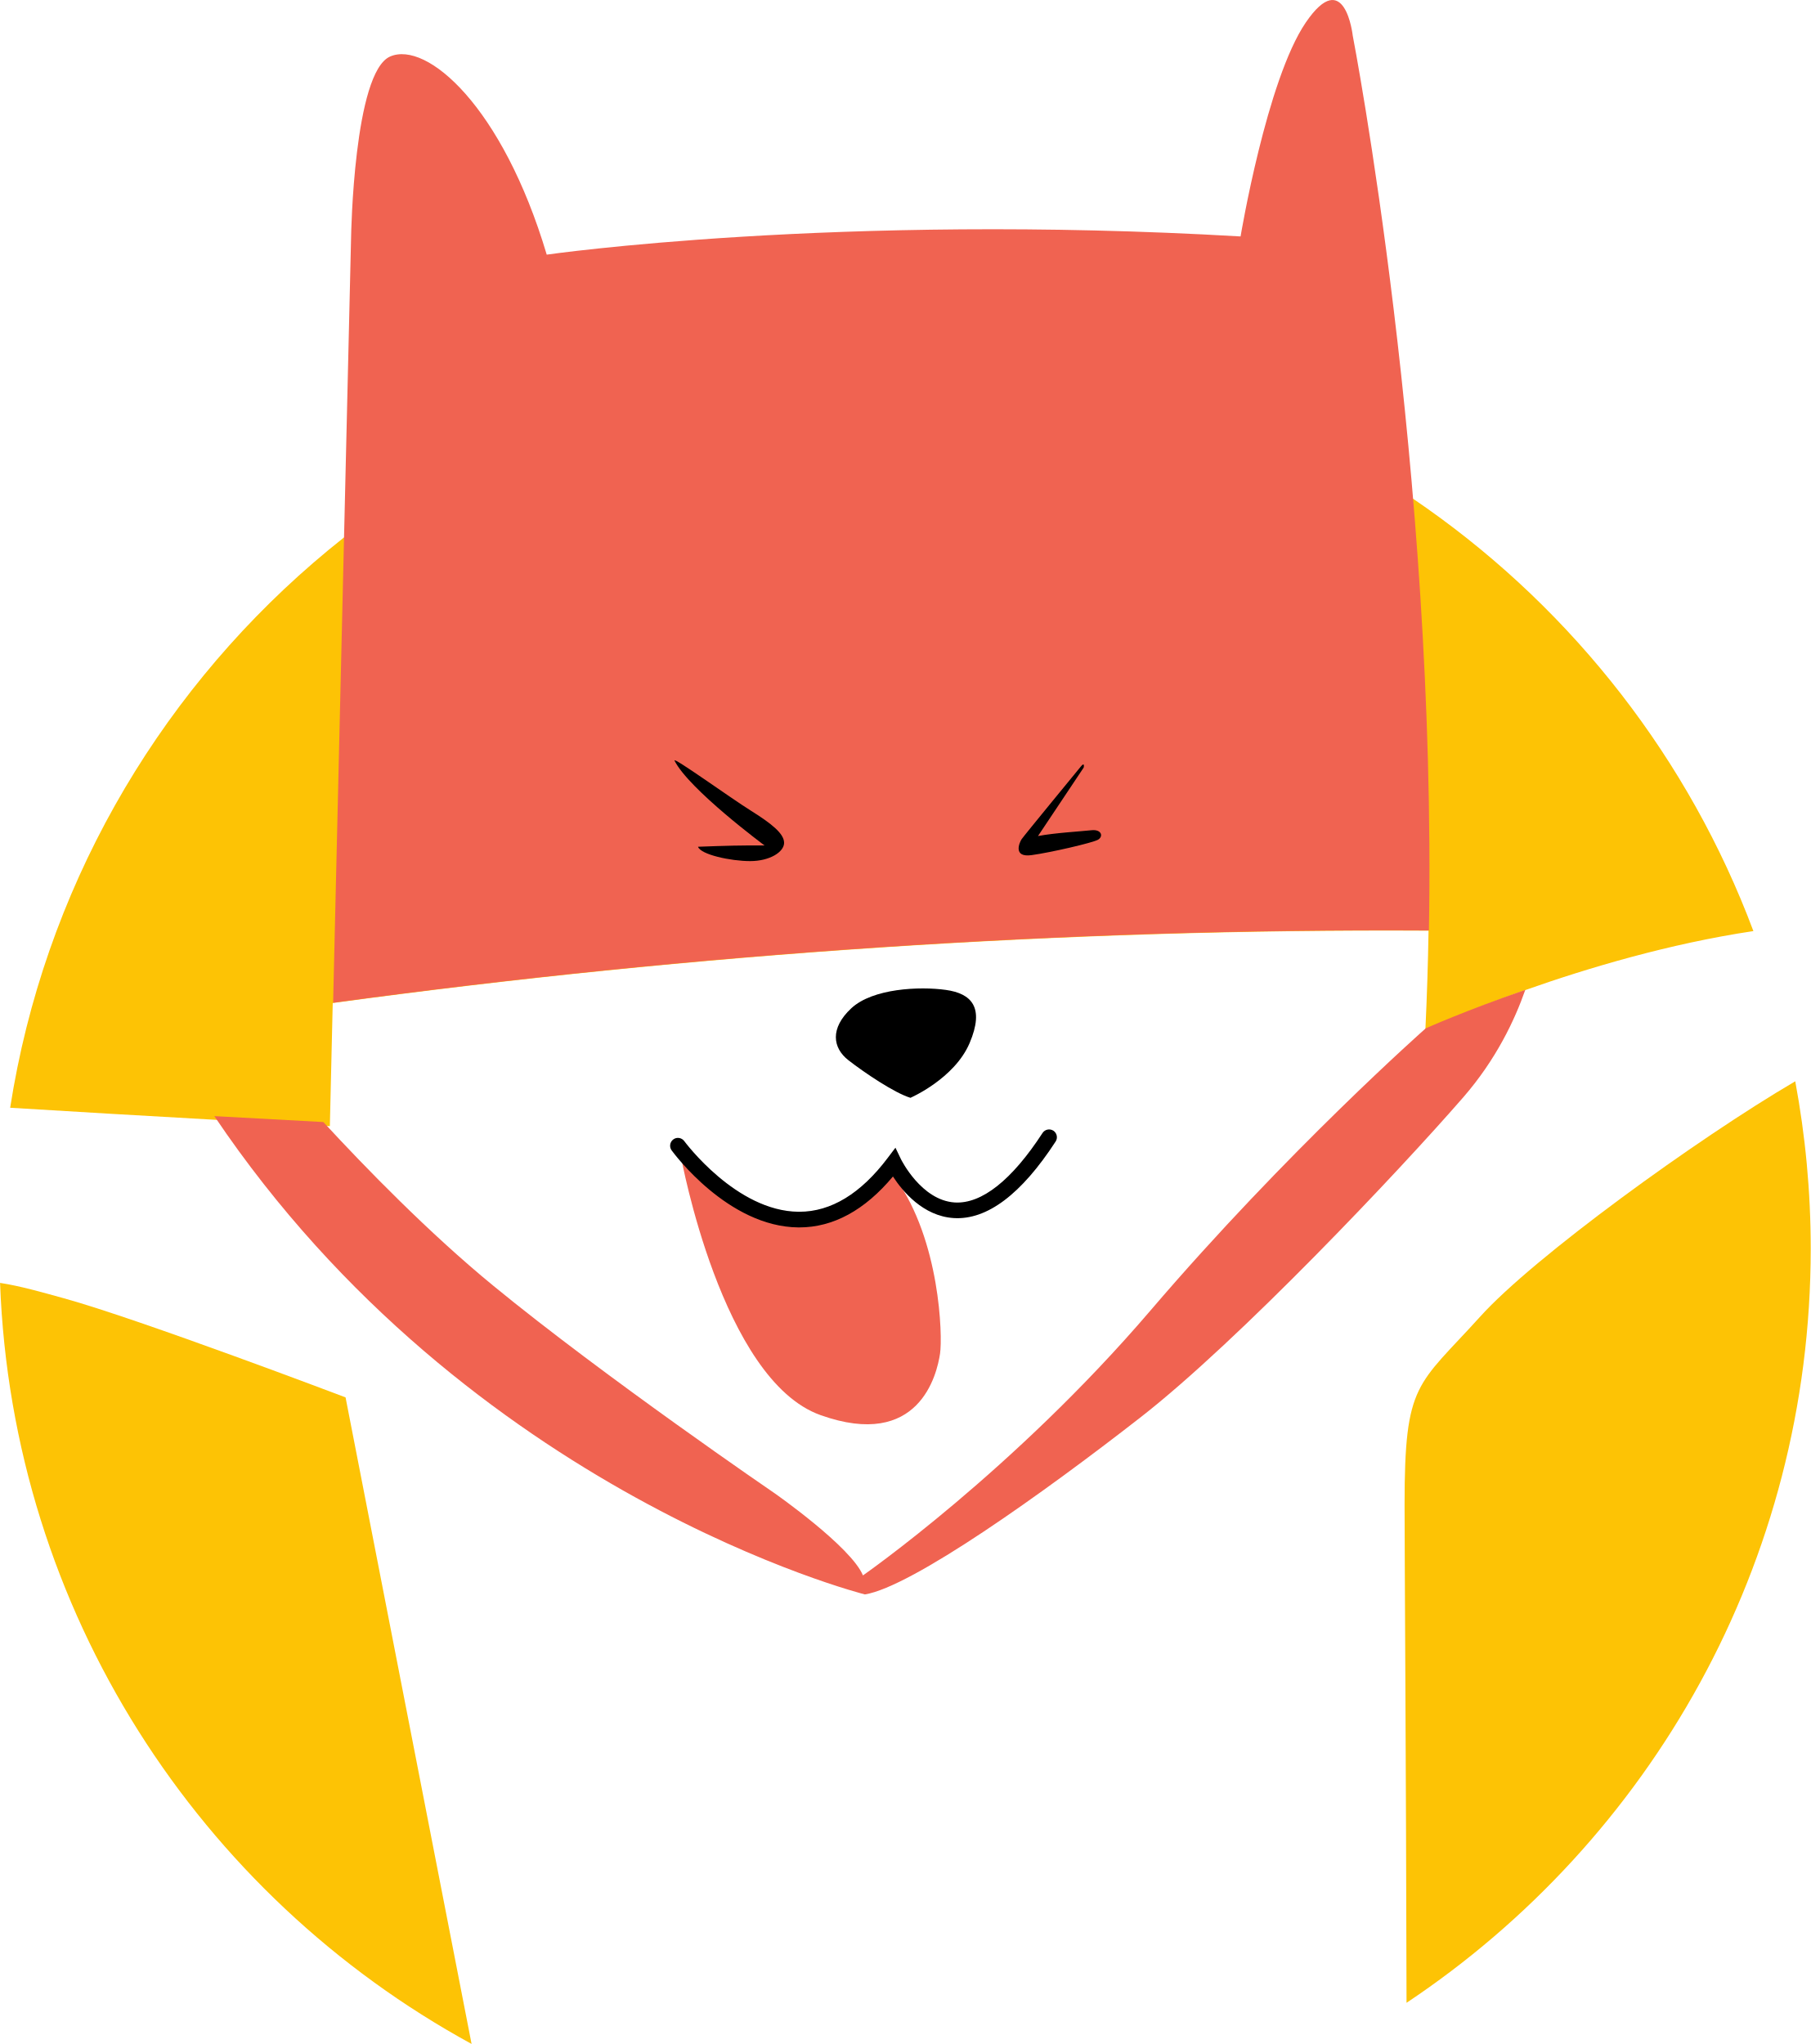
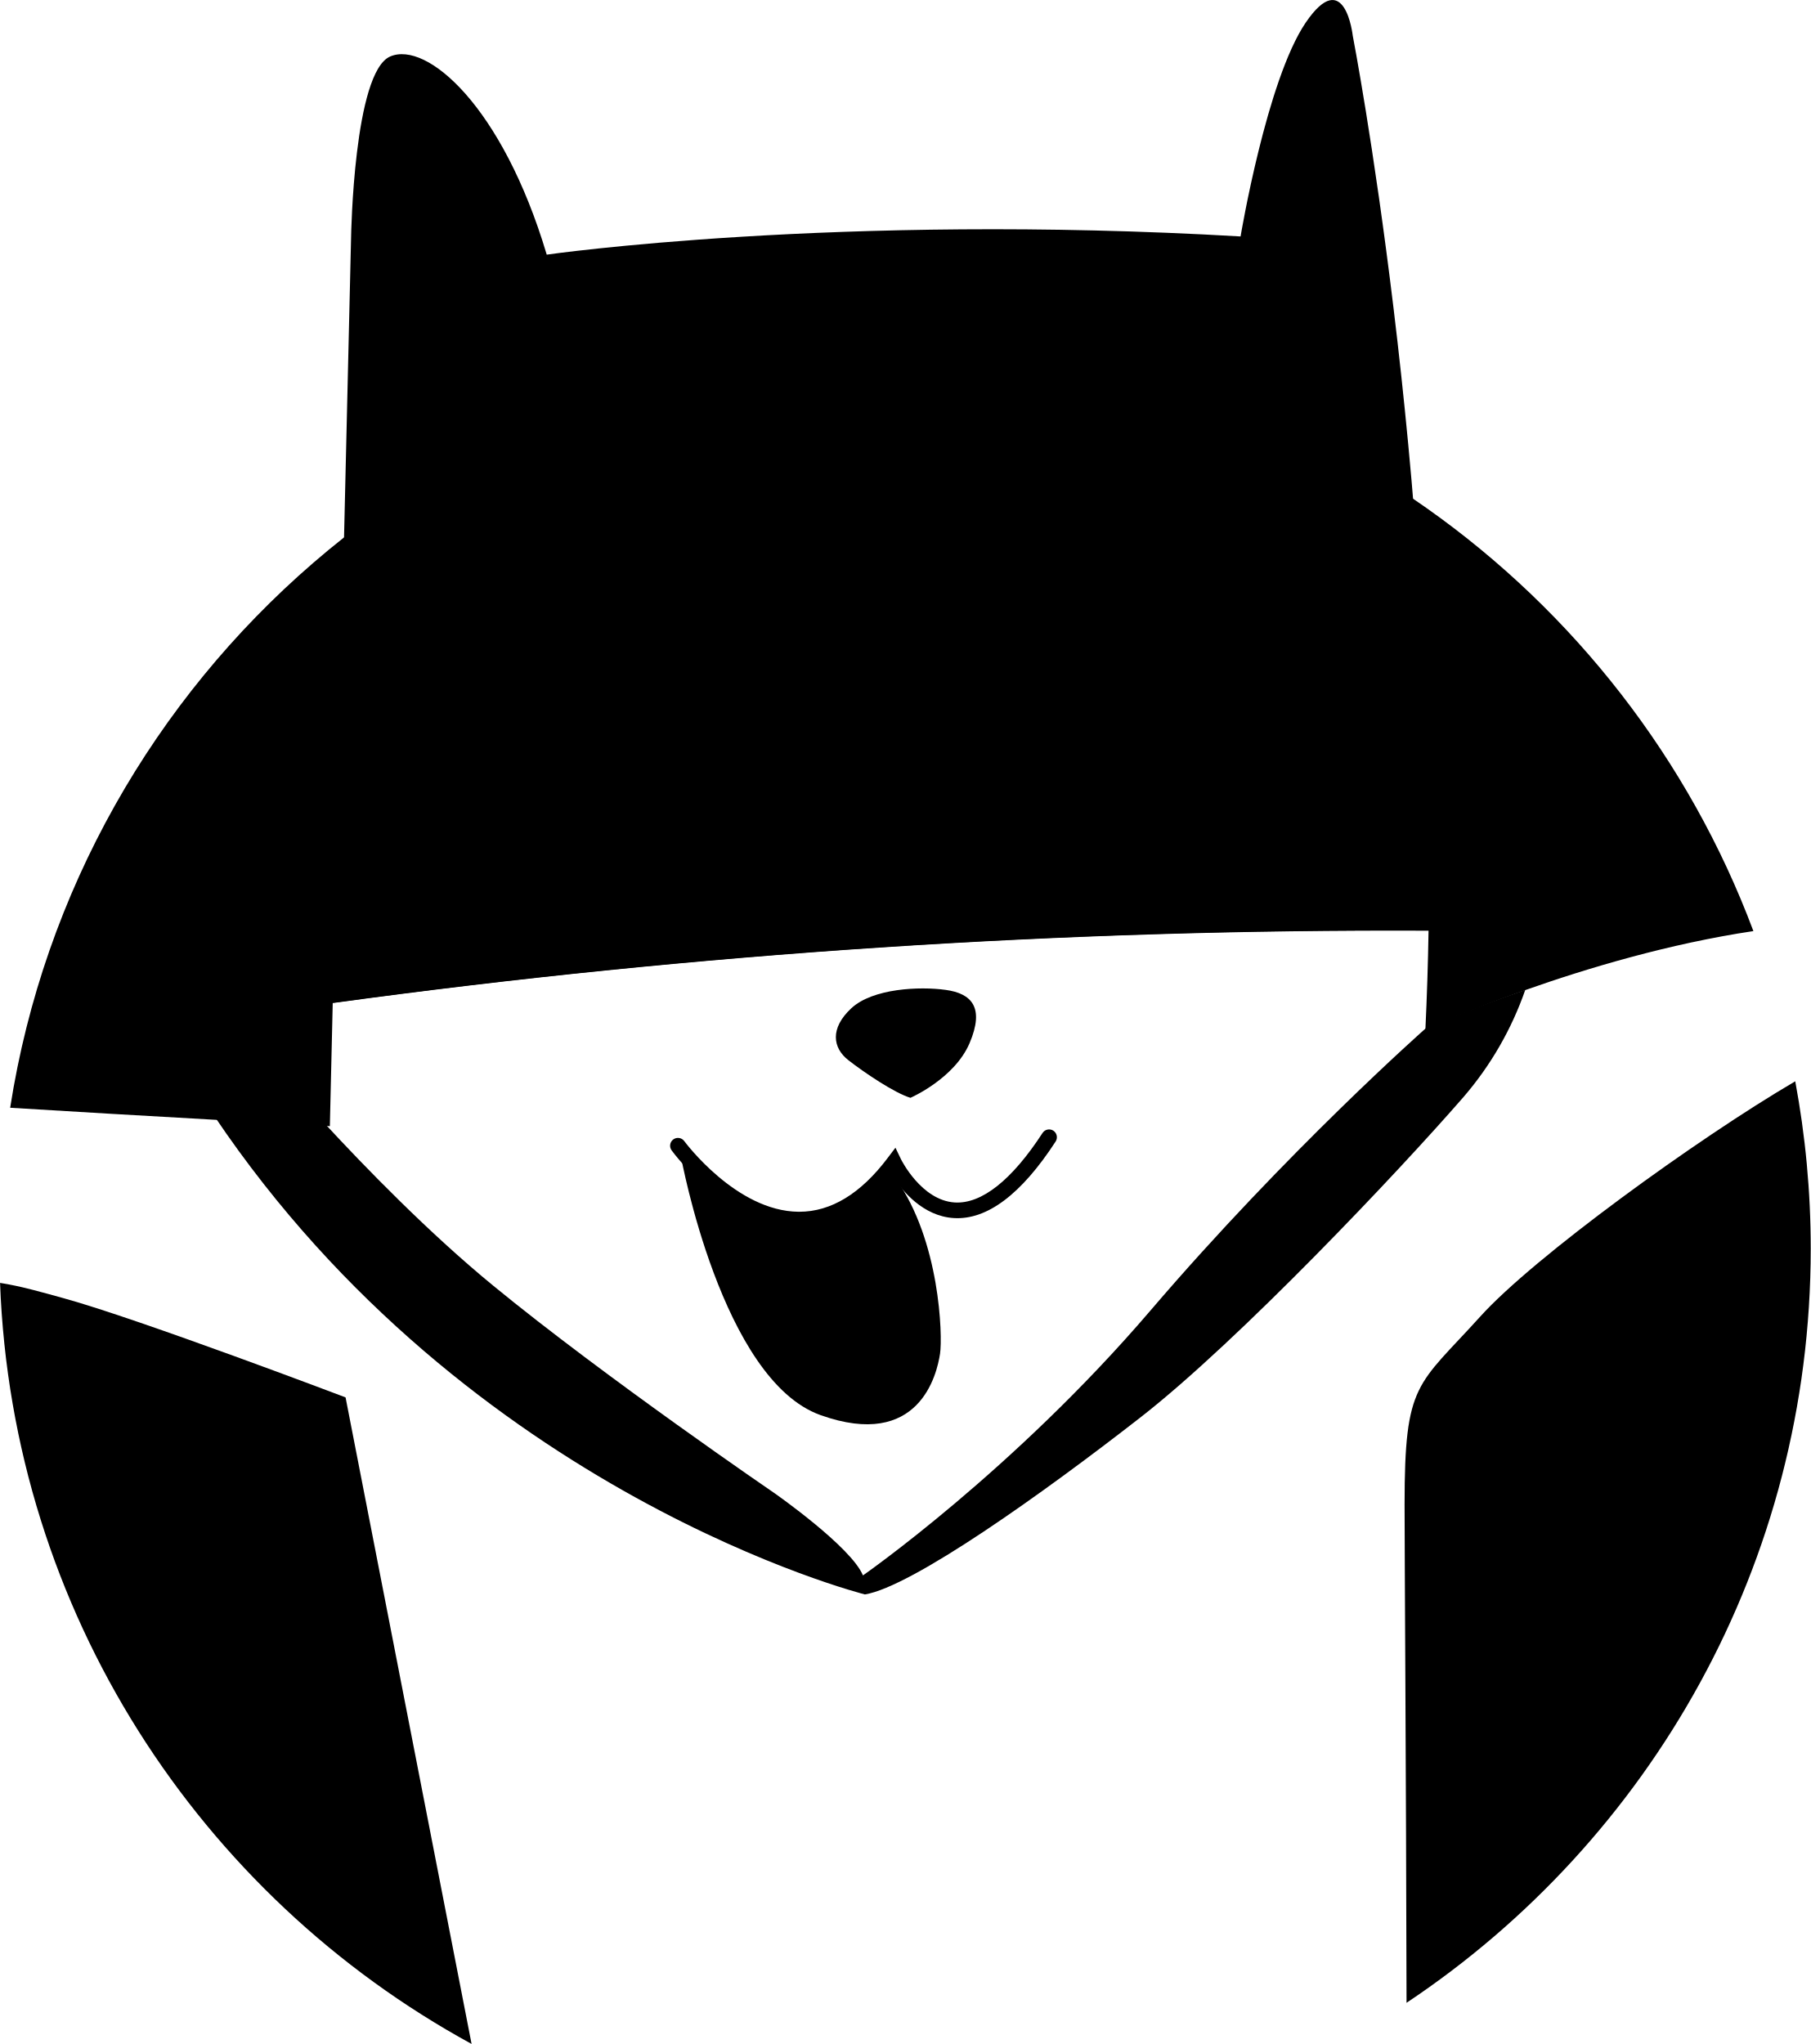
- <svg xmlns="http://www.w3.org/2000/svg" xmlns:xlink="http://www.w3.org/1999/xlink" version="1.1" id="Слой_1" x="0px" y="0px" width="33.32px" height="37.614px" viewBox="0 0 33.32 37.614" enable-background="new 0 0 33.32 37.614" xml:space="preserve">
-   <g>
-     <defs>
-       <rect id="SVGID_1_" y="0" width="33.32" height="37.614" />
-     </defs>
-     <clipPath id="SVGID_2_">
-       <use xlink:href="#SVGID_1_" overflow="visible" />
-     </clipPath>
-     <path clip-path="url(#SVGID_2_)" fill="#FDC305" d="M6.07,20.724l0.053-2.266c6.667-0.909,13.437-1.369,20.165-1.331   c-0.01,0.606-0.029,1.213-0.058,1.821c0,0,2.923-1.349,6.036-1.814c-2.367-6.323-8.464-10.825-15.613-10.825   c-8.323,0-15.221,6.102-16.466,14.076C2.359,20.521,6.07,20.724,6.07,20.724" />
-     <path clip-path="url(#SVGID_2_)" fill="#FDC305" d="M27.239,24.228c-1.16,1.284-1.392,1.2-1.392,3.456   c0,0.908,0.028,4.898,0.036,9.172c4.483-2.987,7.438-8.088,7.438-13.879c0-1.052-0.099-2.081-0.285-3.079   C31.222,20.962,28.223,23.137,27.239,24.228" />
-     <path clip-path="url(#SVGID_2_)" fill="#FDC305" d="M6.359,25.715c0,0-3.792-1.44-5.184-1.824   c-0.427-0.118-0.805-0.226-1.174-0.283c0.225,6.048,3.673,11.273,8.677,14.005L6.359,25.715z" />
-     <path clip-path="url(#SVGID_2_)" fill="#F06351" d="M26.295,17.122c0.145-8.48-1.402-16.467-1.402-16.467s-0.144-1.296-0.864-0.241   c-0.72,1.057-1.2,3.937-1.2,3.937c-7.44-0.433-12.768,0.335-12.768,0.335C9.245,1.951,7.853,0.75,7.181,1.039   c-0.672,0.288-0.72,3.312-0.72,3.312L6.13,18.453C12.796,17.544,19.567,17.084,26.295,17.122" />
-     <path clip-path="url(#SVGID_2_)" d="M12.413,13.998c-0.046-0.091,1.022,0.681,1.406,0.921c0.384,0.24,0.61,0.423,0.61,0.591   s-0.264,0.336-0.624,0.336c-0.36,0-0.912-0.12-0.96-0.264c0,0,0.6-0.024,0.936-0.024h0.288   C14.069,15.558,12.677,14.526,12.413,13.998" />
-     <path clip-path="url(#SVGID_2_)" d="M19.885,14.111c0,0-1.047,1.274-1.086,1.333s-0.165,0.341,0.185,0.292   c0.351-0.048,1.111-0.224,1.219-0.282c0.107-0.059,0.069-0.196-0.117-0.176c-0.205,0.022-0.682,0.049-0.985,0.107l0.841-1.26   C19.942,14.125,19.968,14.006,19.885,14.111" />
-     <path clip-path="url(#SVGID_2_)" d="M16.754,20.202c0,0,0.81-0.351,1.089-1.008c0.279-0.657,0.036-0.912-0.441-0.978   c-0.477-0.066-1.341-0.03-1.737,0.339s-0.342,0.729-0.054,0.954S16.457,20.112,16.754,20.202" />
-     <path clip-path="url(#SVGID_2_)" fill="#F06351" d="M16.349,21.453c0,0-0.18,0.372-0.458,0.594   c-0.244,0.194-0.567,0.364-1.018,0.387c-0.638,0.033-1.056-0.169-1.452-0.445c-0.202-0.142-0.395-0.255-0.532-0.442   c-0.157-0.182-0.356-0.253-0.356-0.253s0.747,4.099,2.566,4.747c1.817,0.648,2.143-0.75,2.2-1.133c0.048-0.326,0-2.082-0.82-3.224   C16.464,21.381,16.448,21.584,16.349,21.453" />
-     <path clip-path="url(#SVGID_2_)" d="M14.708,22.587h-0.016c-1.293-0.011-2.291-1.361-2.333-1.418   c-0.047-0.065-0.032-0.155,0.032-0.202c0.064-0.047,0.154-0.032,0.201,0.032c0.01,0.013,0.956,1.291,2.104,1.3h0.012   c0.584,0,1.132-0.333,1.627-0.99l0.143-0.189l0.102,0.213c0.004,0.007,0.373,0.756,0.989,0.795c0.496,0.03,1.052-0.412,1.616-1.279   c0.043-0.066,0.132-0.085,0.199-0.042c0.066,0.043,0.085,0.133,0.042,0.199c-0.633,0.974-1.265,1.448-1.877,1.409   c-0.563-0.036-0.942-0.495-1.117-0.765C15.913,22.271,15.333,22.587,14.708,22.587" />
-     <path clip-path="url(#SVGID_2_)" fill="#F06351" d="M26.236,18.924c0,0-2.544,2.245-5.064,5.191   c-2.52,2.947-5.292,4.876-5.292,4.876c-0.216-0.526-1.62-1.508-1.62-1.508s-3.132-2.14-5.184-3.824   c-1.179-0.967-2.346-2.166-3.126-3.011c-0.292-0.016-1.065-0.057-2.006-0.109c4.692,6.969,11.972,8.802,11.972,8.802   c0.864-0.14,3.276-1.858,5.076-3.262c1.8-1.403,4.752-4.525,5.94-5.892c0.601-0.693,0.944-1.42,1.136-1.971   C26.959,18.599,26.236,18.924,26.236,18.924" />
-   </g>
+ <svg xmlns="http://www.w3.org/2000/svg" xmlns:xlink="http://www.w3.org/1999/xlink" width="33.32" height="37.614">
+   <defs>
+     <path id="a" d="M0 0h33.32v37.614H0z" />
+   </defs>
+   <clipPath id="b">
+     <use xlink:href="#a" overflow="visible" />
+   </clipPath>
+   <path clip-path="url(#b)" d="M6.07 20.724l.053-2.266a143.633 143.633 0 0 1 20.165-1.331c-.01.606-.029 1.213-.058 1.821 0 0 2.923-1.349 6.036-1.814-2.367-6.323-8.464-10.825-15.613-10.825-8.323 0-15.221 6.102-16.466 14.076 2.172.136 5.883.339 5.883.339M27.239 24.228c-1.16 1.284-1.392 1.2-1.392 3.456 0 .908.028 4.898.036 9.172 4.483-2.987 7.438-8.088 7.438-13.879 0-1.052-.099-2.081-.285-3.079-1.814 1.064-4.813 3.239-5.797 4.33M6.359 25.715s-3.792-1.44-5.184-1.824c-.427-.118-.805-.226-1.174-.283.225 6.048 3.673 11.273 8.677 14.005L6.359 25.715z" />
+   <path clip-path="url(#b)" d="M26.295 17.122C26.44 8.642 24.893.655 24.893.655s-.144-1.296-.864-.241c-.72 1.057-1.2 3.937-1.2 3.937-7.44-.433-12.768.335-12.768.335C9.245 1.951 7.853.75 7.181 1.039c-.672.288-.72 3.312-.72 3.312L6.13 18.453a143.623 143.623 0 0 1 20.165-1.331" />
+   <path clip-path="url(#b)" d="M12.413 13.998c-.046-.091 1.022.681 1.406.921.384.24.61.423.61.591s-.264.336-.624.336-.912-.12-.96-.264c0 0 .6-.024.936-.024h.288s-1.392-1.032-1.656-1.56M19.885 14.111s-1.047 1.274-1.086 1.333-.165.341.185.292c.351-.048 1.111-.224 1.219-.282.107-.059.069-.196-.117-.176-.205.022-.682.049-.985.107l.841-1.26s.026-.119-.057-.014M16.754 20.202s.81-.351 1.089-1.008c.279-.657.036-.912-.441-.978-.477-.066-1.341-.03-1.737.339s-.342.729-.054.954.846.603 1.143.693" />
+   <path clip-path="url(#b)" d="M16.349 21.453s-.18.372-.458.594a1.724 1.724 0 0 1-1.018.387c-.638.033-1.056-.169-1.452-.445-.202-.142-.395-.255-.532-.442a.944.944 0 0 0-.356-.253s.747 4.099 2.566 4.747c1.817.648 2.143-.75 2.2-1.133.048-.326 0-2.082-.82-3.224-.015-.303-.031-.1-.13-.231" />
+   <path clip-path="url(#b)" d="M14.708 22.587h-.016c-1.293-.011-2.291-1.361-2.333-1.418a.144.144 0 1 1 .233-.17c.01.013.956 1.291 2.104 1.3h.012c.584 0 1.132-.333 1.627-.99l.143-.189.102.213c.004.007.373.756.989.795.496.03 1.052-.412 1.616-1.279a.144.144 0 0 1 .199-.042.145.145 0 0 1 .042.199c-.633.974-1.265 1.448-1.877 1.409-.563-.036-.942-.495-1.117-.765-.519.621-1.099.937-1.724.937" />
+   <path clip-path="url(#b)" d="M26.236 18.924s-2.544 2.245-5.064 5.191c-2.52 2.947-5.292 4.876-5.292 4.876-.216-.526-1.62-1.508-1.62-1.508s-3.132-2.14-5.184-3.824c-1.179-.967-2.346-2.166-3.126-3.011l-2.006-.109c4.692 6.969 11.972 8.802 11.972 8.802.864-.14 3.276-1.858 5.076-3.262 1.8-1.403 4.752-4.525 5.94-5.892a6.07 6.07 0 0 0 1.136-1.971c-1.109.383-1.832.708-1.832.708" />
</svg>
